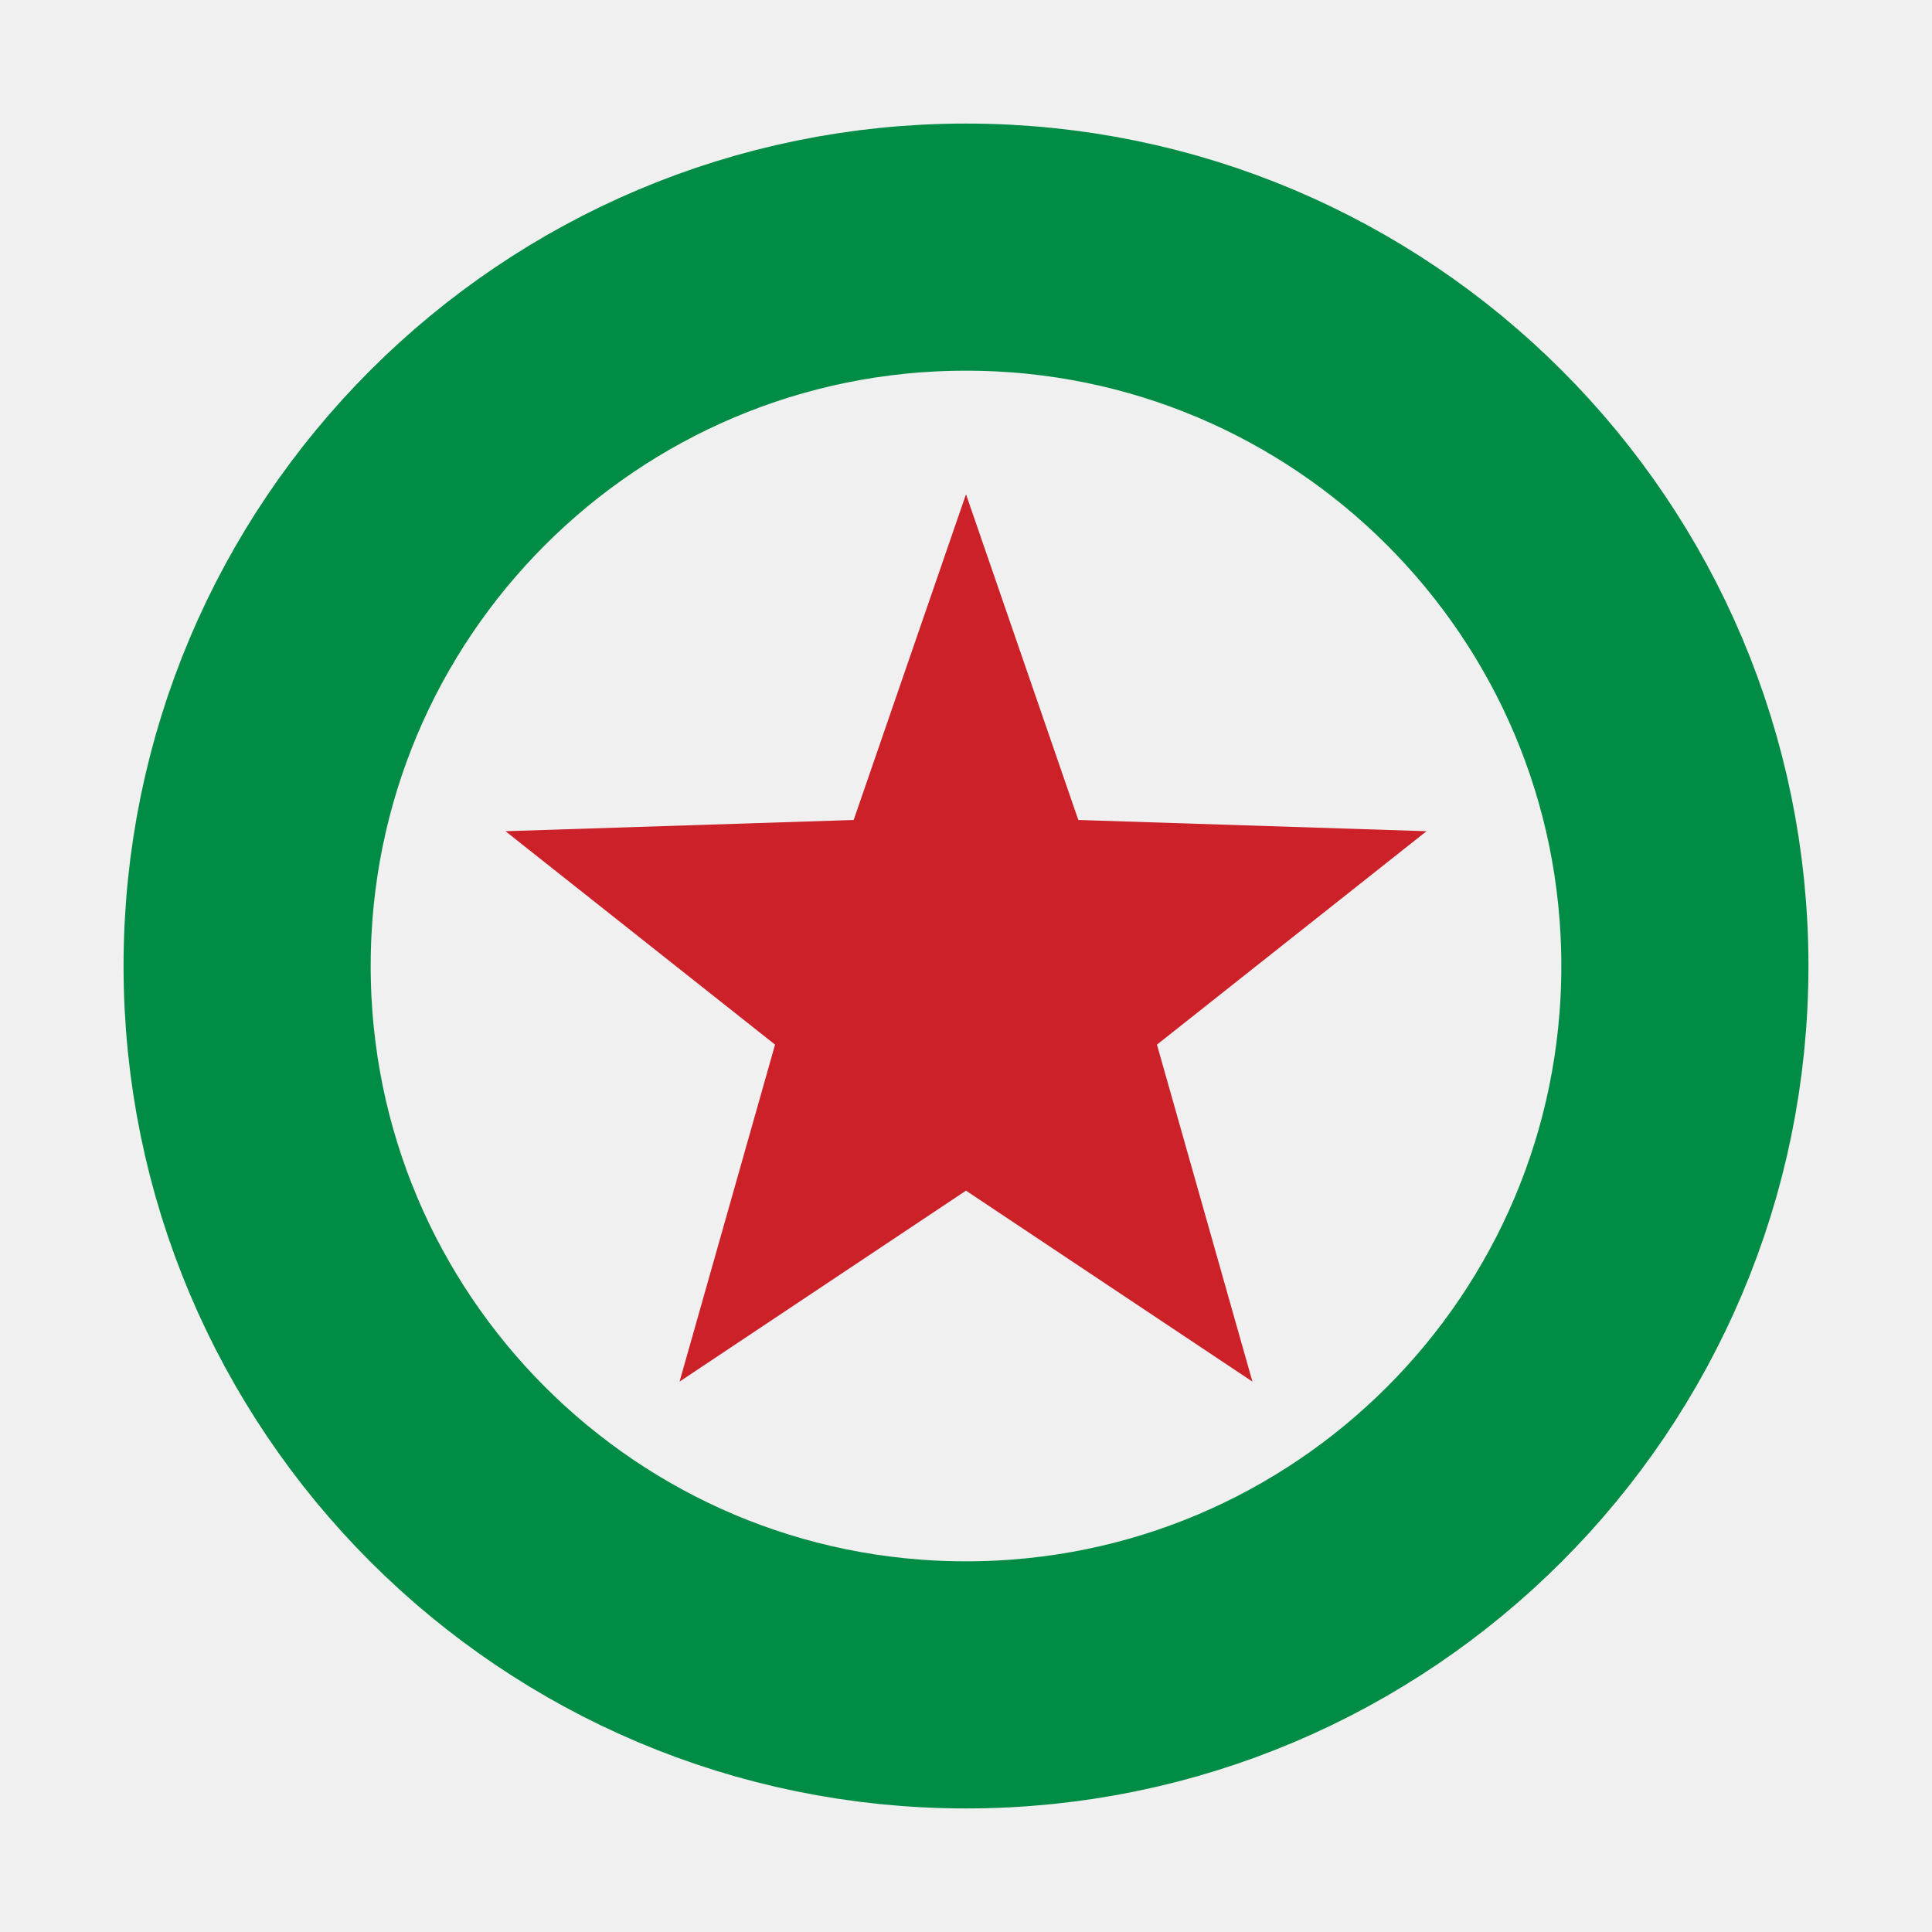
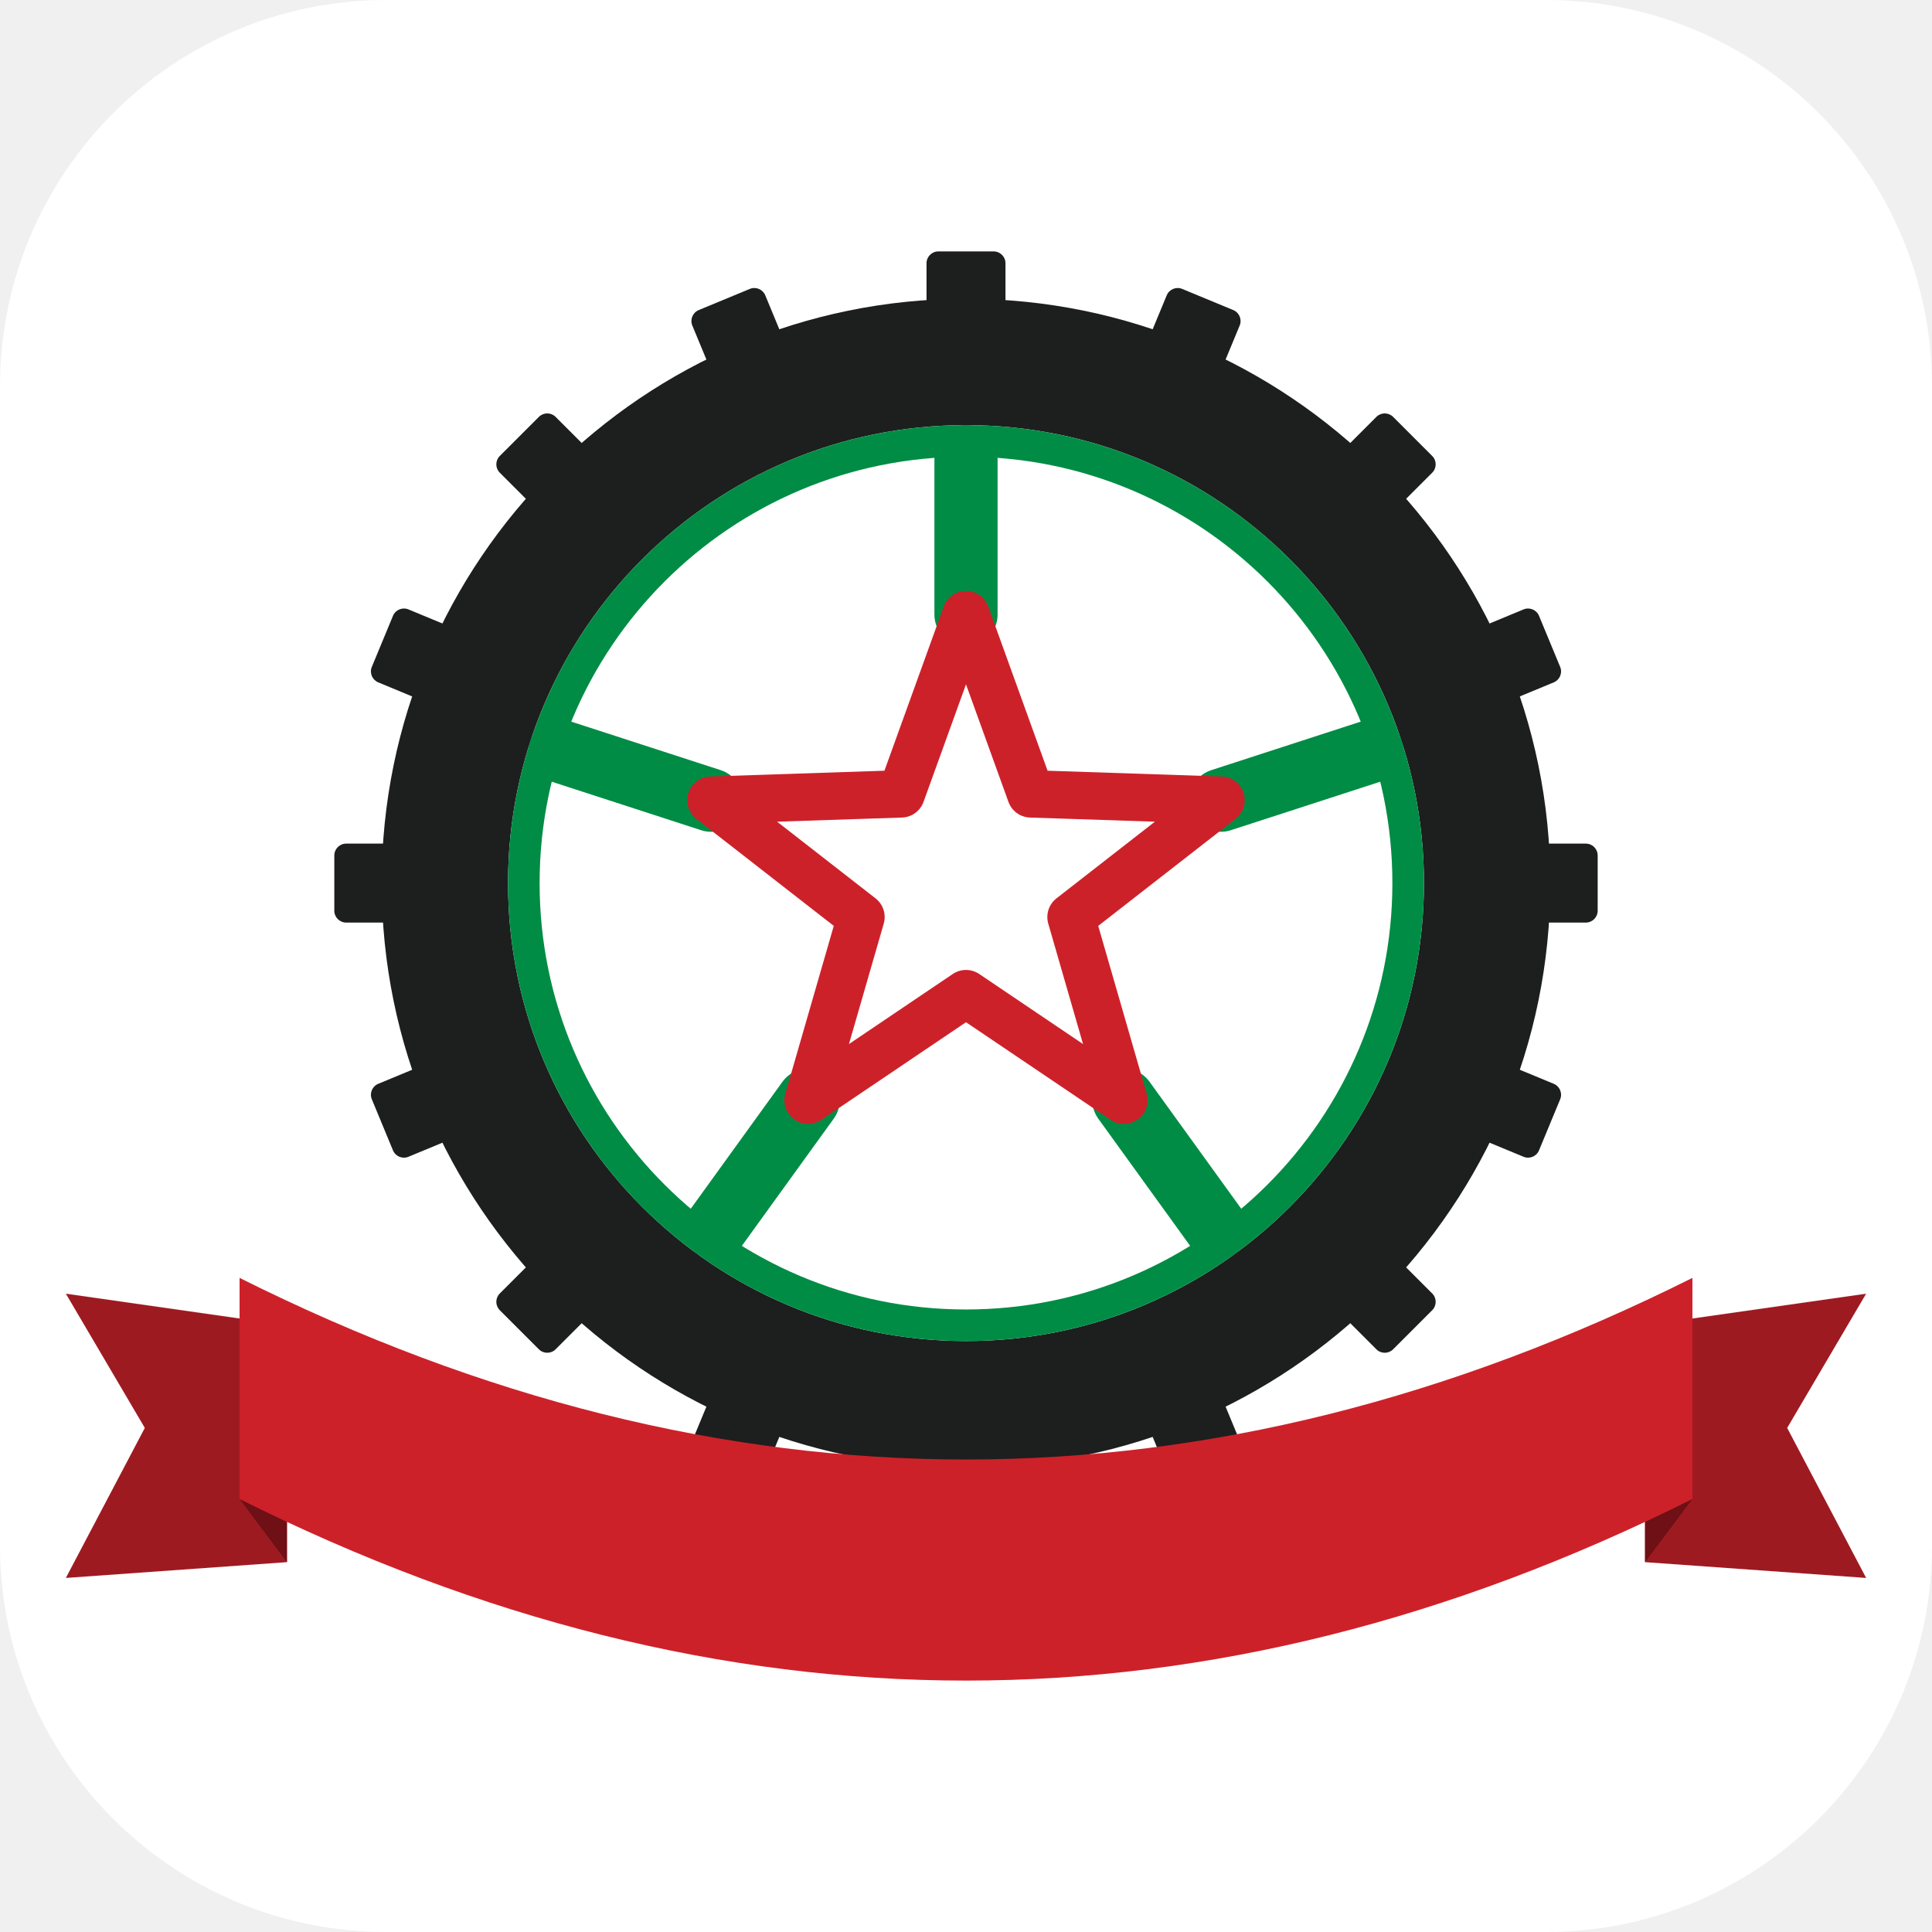
- <svg xmlns="http://www.w3.org/2000/svg" viewBox="14 14 172 172">
-   <circle cx="100" cy="100" r="64" fill="none" stroke="#008C45" stroke-width="22" />
-   <polygon points="100,58 110,87 141,88 117,107 125.5,137 100,120 74.5,137 83,107 59,88 90,87" fill="#CD212A" />
+ <svg xmlns="http://www.w3.org/2000/svg" viewBox="0 0 200 200">
+   <rect width="200" height="200" rx="40" fill="#FFFFFF" />
+   <g transform="translate(6.000 25.209) scale(0.81739) translate(15 -19)">
+     <g fill="#1C1F1D">
+       <rect x="95" y="20" width="10" height="9" rx="1.5" />
+       <rect x="95" y="20" width="10" height="9" rx="1.5" transform="rotate(22.5 100 100)" />
+       <rect x="95" y="20" width="10" height="9" rx="1.5" transform="rotate(45 100 100)" />
+       <rect x="95" y="20" width="10" height="9" rx="1.5" transform="rotate(67.5 100 100)" />
+       <rect x="95" y="20" width="10" height="9" rx="1.5" transform="rotate(90 100 100)" />
+       <rect x="95" y="20" width="10" height="9" rx="1.5" transform="rotate(112.5 100 100)" />
+       <rect x="95" y="20" width="10" height="9" rx="1.5" transform="rotate(135 100 100)" />
+       <rect x="95" y="20" width="10" height="9" rx="1.5" transform="rotate(157.5 100 100)" />
+       <rect x="95" y="20" width="10" height="9" rx="1.5" transform="rotate(180 100 100)" />
+       <rect x="95" y="20" width="10" height="9" rx="1.5" transform="rotate(202.5 100 100)" />
+       <rect x="95" y="20" width="10" height="9" rx="1.5" transform="rotate(225 100 100)" />
+       <rect x="95" y="20" width="10" height="9" rx="1.5" transform="rotate(247.5 100 100)" />
+       <rect x="95" y="20" width="10" height="9" rx="1.5" transform="rotate(270 100 100)" />
+       <rect x="95" y="20" width="10" height="9" rx="1.5" transform="rotate(292.5 100 100)" />
+       <rect x="95" y="20" width="10" height="9" rx="1.5" transform="rotate(315 100 100)" />
+       <rect x="95" y="20" width="10" height="9" rx="1.5" transform="rotate(337.5 100 100)" />
+     </g>
+     <circle cx="100" cy="100" r="66" fill="none" stroke="#1C1F1D" stroke-width="16" />
+     <circle cx="100" cy="100" r="56" fill="#FFFFFF" stroke="#008C45" stroke-width="4" />
+     <g stroke="#008C45" stroke-width="8" stroke-linecap="round">
+       <line x1="100" y1="66" x2="100" y2="46" />
+       <line x1="132.3" y1="89.5" x2="151.4" y2="83.3" />
+       <line x1="120" y1="127.5" x2="131.7" y2="143.7" />
+       <line x1="80" y1="127.5" x2="68.3" y2="143.7" />
+       <line x1="67.7" y1="89.5" x2="48.6" y2="83.3" />
+     </g>
+     <polygon points="100,66 108.2,88.7 132.3,89.5 113.3,104.3 120,127.5 100,114 80,127.5 86.7,104.3 67.7,89.5 91.8,88.7" fill="#FFFFFF" stroke="#CD212A" stroke-width="6" stroke-linejoin="round" />
+     <polygon points="14,156 -14,152 -4,169 -14,188 14,186" fill="#9E1A21" />
+     <polygon points="186,156 214,152 204,169 214,188 186,186" fill="#9E1A21" />
+     <polygon points="8,178 14,186 14,178" fill="#6E1016" />
+     <polygon points="192,178 186,186 186,178" fill="#6E1016" />
+     <path d="M8 150Q100 196 192 150L192 178Q100 224 8 178Z" fill="#CD212A" />
+   </g>
</svg>
